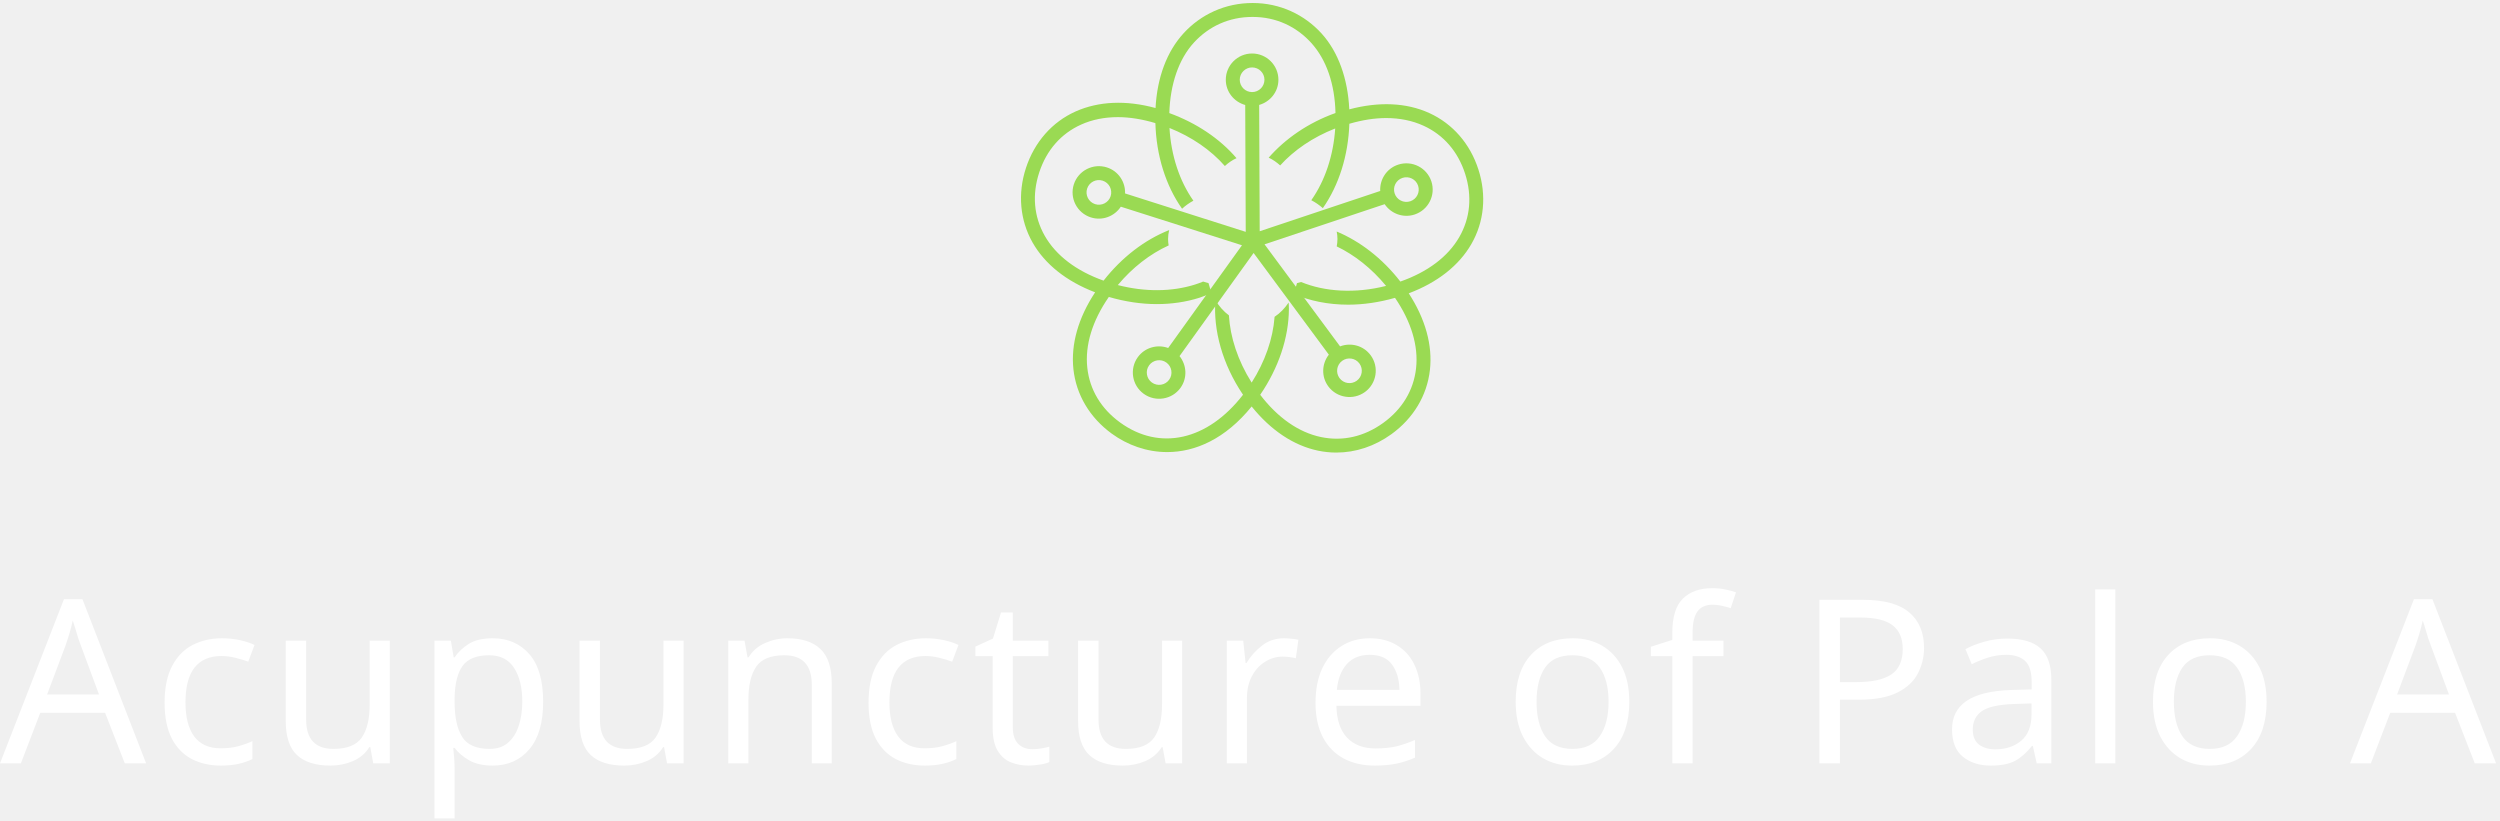
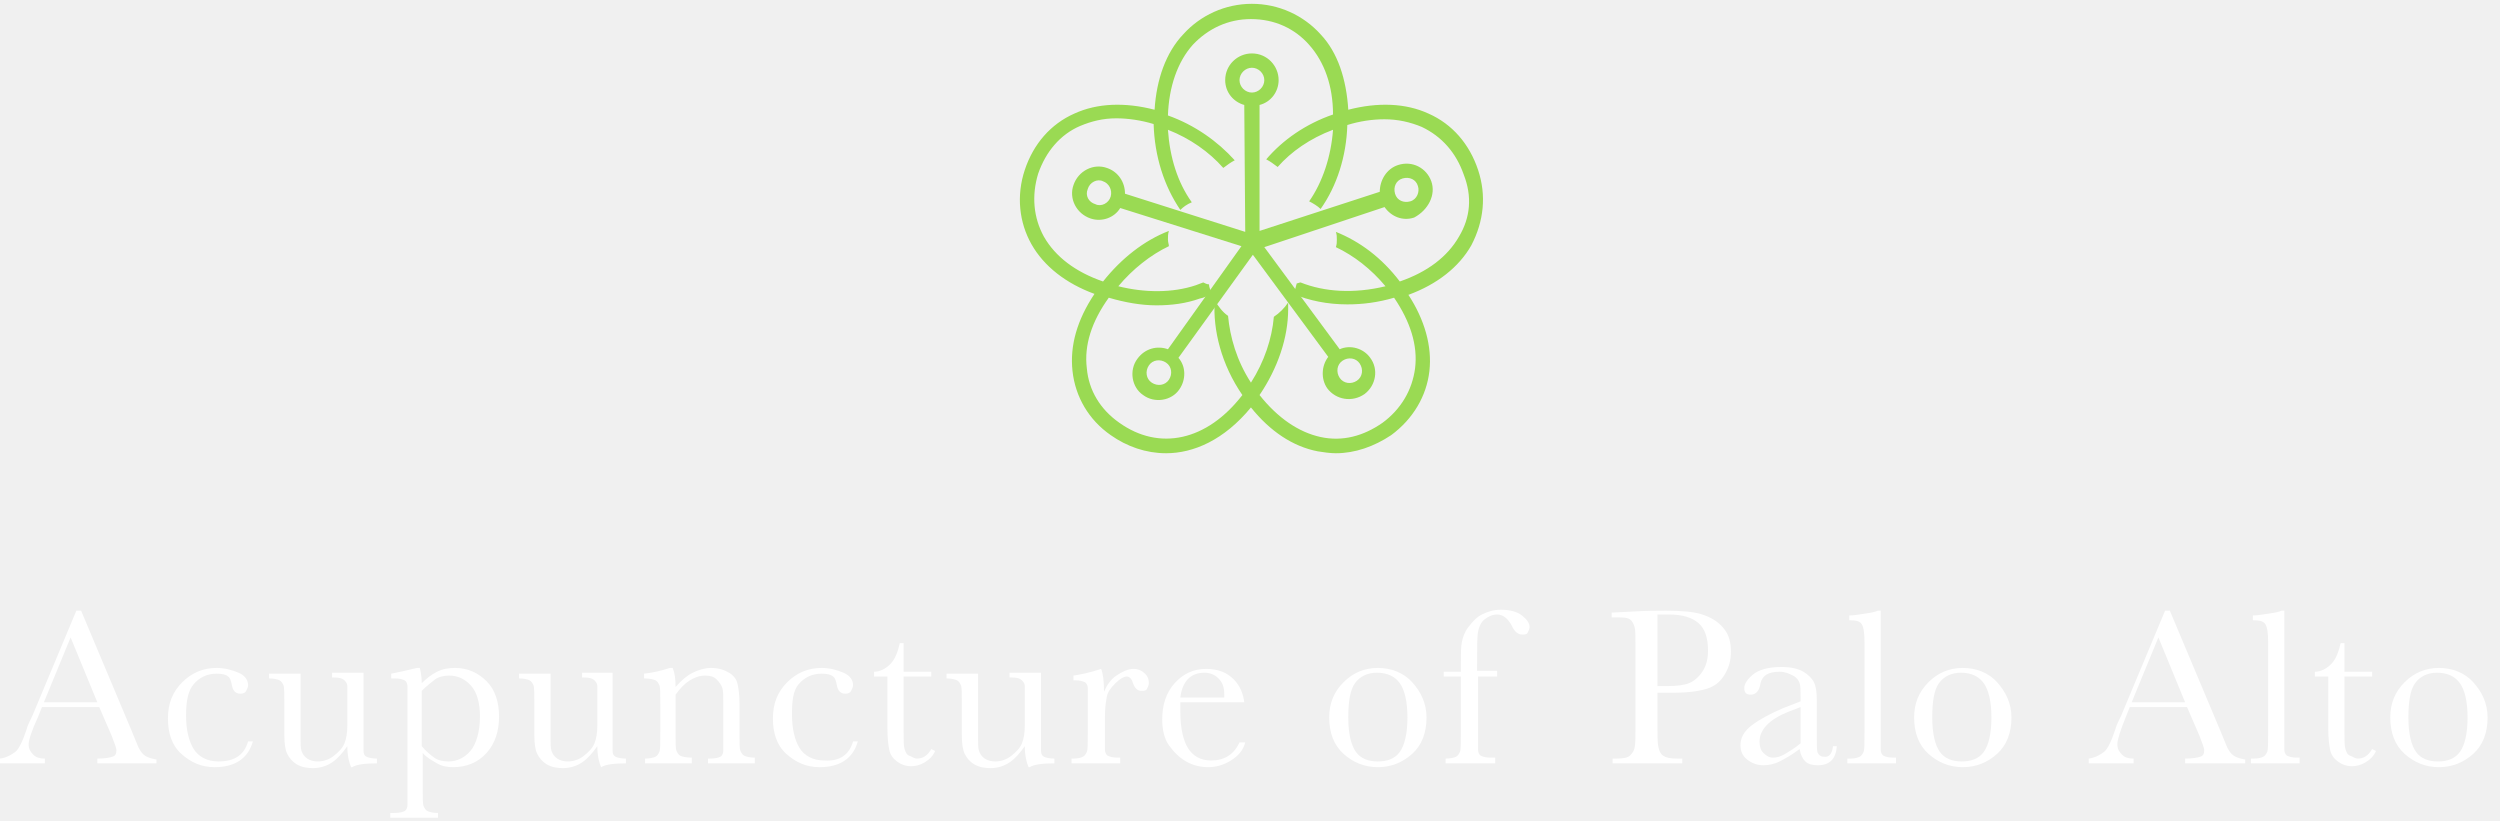
- <svg xmlns="http://www.w3.org/2000/svg" width="262px" height="86px" viewBox="0 0 262 86" version="1.1">
-   <defs />
-   <g id="Site" stroke="none" stroke-width="1" fill="none" fill-rule="evenodd">
+ <svg xmlns="http://www.w3.org/2000/svg" version="1.1" id="Layer_1" x="0px" y="0px" viewBox="0 0 262 86" style="enable-background:new 0 0 262 86;" xml:space="preserve">
+   <style type="text/css">
+ 	.st0{enable-background:new    ;}
+ 	.st1{fill:#FFFFFF;}
+ 	.st2{fill:#9ADA53;}
+ </style>
+   <g id="Site">
    <g id="Mobile-Portrait" transform="translate(-29, -60)">
      <g id="aopa-logo-mobile" transform="translate(29, 60)">
-         <text id="Acupuncture-of-Palo" font-family="Baskerville" font-size="24" font-weight="normal" letter-spacing="0.6" fill="#FFFFFF">
-           <tspan x="0" y="80">Acupuncture of Palo Alto</tspan>
-         </text>
-         <g id="Group-3" transform="translate(107, 0)" fill="#9ADA53">
-           <path d="M45.931,24.849 C44.744,26.908 42.61,28.508 39.757,29.508 C37.862,27.058 35.508,25.277 33.085,24.263 C33.137,24.519 33.165,24.781 33.165,25.049 C33.165,25.313 33.137,25.572 33.088,25.823 C34.938,26.711 36.739,28.117 38.262,29.963 C35.003,30.786 31.829,30.576 29.355,29.554 C29.214,29.598 29.07,29.638 28.924,29.673 C28.829,30.064 28.699,30.436 28.544,30.788 C30.225,31.528 32.188,31.93 34.285,31.93 C35.871,31.93 37.531,31.69 39.196,31.214 C40.899,33.706 41.669,36.257 41.402,38.617 C41.142,40.912 39.95,42.886 37.957,44.325 C35.962,45.765 33.711,46.276 31.445,45.804 C29.107,45.318 26.912,43.782 25.069,41.374 C26.992,38.56 28.063,35.392 28.077,32.382 C28.078,32.151 28.062,31.927 28.049,31.703 C27.646,32.314 27.146,32.825 26.577,33.201 C26.406,35.511 25.572,37.902 24.172,40.095 C22.716,37.788 21.924,35.322 21.79,33.049 C21.235,32.637 20.753,32.094 20.374,31.453 C20.139,34.582 21.093,38.151 23.269,41.369 C19.569,46.158 14.546,47.308 10.368,44.263 C8.38,42.815 7.198,40.836 6.949,38.54 C6.691,36.17 7.478,33.613 9.206,31.119 C10.886,31.61 12.584,31.87 14.228,31.87 C15.792,31.87 17.305,31.648 18.706,31.202 C19.16,31.057 19.582,30.88 19.993,30.692 C19.856,30.368 19.74,30.029 19.654,29.673 C19.461,29.627 19.273,29.57 19.089,29.508 C18.822,29.618 18.548,29.721 18.261,29.812 C15.817,30.591 12.971,30.606 10.147,29.875 C11.678,28.04 13.517,26.614 15.475,25.721 C15.437,25.501 15.413,25.278 15.413,25.049 C15.413,24.727 15.456,24.415 15.53,24.112 C12.959,25.129 10.559,26.977 8.653,29.411 C5.793,28.392 3.66,26.774 2.483,24.7 C1.344,22.689 1.146,20.394 1.914,18.061 C2.681,15.727 4.203,13.995 6.315,13.05 C7.468,12.534 8.759,12.276 10.15,12.276 C11.39,12.276 12.713,12.492 14.084,12.902 C14.179,16.272 15.158,19.439 16.881,21.875 C17.228,21.553 17.628,21.27 18.067,21.032 C16.604,18.959 15.731,16.287 15.562,13.411 C17.885,14.339 19.89,15.718 21.366,17.399 C21.734,17.056 22.146,16.779 22.587,16.575 C20.832,14.526 18.379,12.882 15.545,11.851 C15.638,8.835 16.522,6.204 18.132,4.452 C19.689,2.759 21.804,1.775 24.251,1.775 L24.286,1.775 C26.747,1.775 28.868,2.787 30.421,4.499 C32.022,6.266 32.889,8.822 32.959,11.845 C30.069,12.874 27.667,14.568 25.957,16.525 C26.391,16.721 26.796,17.006 27.162,17.337 C28.599,15.749 30.575,14.386 32.93,13.463 C32.741,16.299 31.867,18.934 30.423,20.983 C30.87,21.215 31.278,21.496 31.633,21.815 C33.324,19.402 34.298,16.291 34.413,12.971 C35.758,12.578 37.054,12.372 38.272,12.372 C39.693,12.372 41.009,12.639 42.179,13.173 C44.284,14.132 45.795,15.876 46.546,18.214 C47.298,20.553 47.085,22.847 45.931,24.849 M47.939,17.769 C47.072,15.068 45.242,12.964 42.787,11.846 C40.394,10.754 37.509,10.632 34.405,11.46 C34.254,8.272 33.267,5.459 31.506,3.516 C29.696,1.52 27.134,0.316 24.291,0.316 L24.252,0.316 C21.425,0.316 18.869,1.496 17.054,3.471 C15.277,5.404 14.271,8.131 14.1,11.322 C11.004,10.473 8.119,10.609 5.717,11.684 C3.255,12.786 1.411,14.894 0.524,17.589 C-0.362,20.284 -0.118,23.067 1.21,25.41 C2.506,27.695 4.768,29.487 7.768,30.635 C6.003,33.313 5.211,36.084 5.494,38.695 C5.785,41.372 7.209,43.768 9.505,45.441 C11.164,46.649 13.184,47.378 15.322,47.378 C18.261,47.378 21.423,46 24.173,42.599 C26.18,45.094 28.573,46.697 31.146,47.233 C31.778,47.364 32.415,47.429 33.049,47.429 C35.067,47.429 37.062,46.772 38.814,45.507 C41.117,43.845 42.553,41.456 42.855,38.781 C43.15,36.181 42.377,33.418 40.637,30.741 C43.628,29.613 45.892,27.845 47.199,25.577 C48.544,23.243 48.807,20.47 47.939,17.769" id="Fill-1" />
-           <path d="M40.795,21.094 C40.117,21.318 39.383,20.95 39.159,20.273 C38.935,19.597 39.305,18.865 39.982,18.642 C40.66,18.419 41.394,18.786 41.618,19.463 C41.842,20.139 41.473,20.871 40.795,21.094 M22.926,8.358 C22.926,7.646 23.507,7.066 24.22,7.066 C24.934,7.066 25.515,7.646 25.515,8.358 C25.515,9.07 24.934,9.65 24.22,9.65 C23.507,9.65 22.926,9.07 22.926,8.358 M33.658,37.816 C34.234,37.396 35.046,37.521 35.468,38.095 C35.889,38.67 35.764,39.48 35.188,39.901 C34.612,40.322 33.8,40.196 33.379,39.622 C32.957,39.047 33.082,38.237 33.658,37.816 M15.526,39.798 C15.109,40.376 14.298,40.505 13.719,40.089 C13.141,39.671 13.01,38.862 13.428,38.285 C13.846,37.708 14.657,37.577 15.236,37.995 C15.814,38.412 15.945,39.221 15.526,39.798 M9.395,20.562 C9.175,21.239 8.443,21.612 7.765,21.393 C7.085,21.173 6.711,20.444 6.931,19.766 C7.151,19.088 7.882,18.716 8.561,18.935 C9.24,19.154 9.615,19.884 9.395,20.562 M43.006,19.005 C42.53,17.565 40.968,16.78 39.524,17.256 C38.319,17.653 37.583,18.807 37.646,20.014 L25.016,24.234 L24.962,10.996 C26.121,10.669 26.978,9.617 26.978,8.358 C26.978,6.841 25.741,5.607 24.22,5.607 C22.701,5.607 21.463,6.841 21.463,8.358 C21.463,9.624 22.331,10.683 23.499,11.002 L23.553,24.298 L10.906,20.271 C10.952,19.071 10.212,17.934 9.011,17.547 C7.565,17.08 6.007,17.874 5.539,19.318 C5.072,20.76 5.867,22.314 7.314,22.781 C8.522,23.171 9.798,22.674 10.462,21.662 L23.158,25.704 L15.425,36.47 C14.295,36.057 12.982,36.41 12.243,37.43 C11.352,38.659 11.63,40.383 12.863,41.272 C14.094,42.16 15.822,41.882 16.712,40.653 C17.456,39.626 17.374,38.262 16.614,37.32 L24.377,26.512 L32.263,37.168 C31.521,38.114 31.453,39.468 32.199,40.484 C33.097,41.707 34.826,41.974 36.052,41.078 C37.279,40.182 37.546,38.457 36.647,37.234 C35.898,36.211 34.572,35.868 33.44,36.3 L25.523,25.605 L38.112,21.398 C38.785,22.394 40.056,22.875 41.253,22.48 C42.697,22.004 43.484,20.445 43.006,19.005" id="Fill-4" />
+         <g class="st0">
+           <path class="st1" d="M10.4,74.1h-6l-0.4,1C3.3,76.6,3,77.6,3,78c0,0.5,0.2,0.8,0.5,1.1s0.7,0.4,1.2,0.4V80H0v-0.5      c0.7-0.1,1.2-0.4,1.6-0.7s0.8-1.2,1.2-2.4c0-0.1,0.2-0.6,0.6-1.4l4.6-11h0.5l5.3,12.6l0.7,1.7c0.2,0.4,0.4,0.7,0.7,0.9      s0.7,0.3,1.2,0.4V80h-6.2v-0.5c0.8,0,1.3-0.1,1.6-0.2s0.4-0.3,0.4-0.7c0-0.2-0.2-0.7-0.5-1.5L10.4,74.1z M10.2,73.6l-2.8-6.8      l-2.8,6.8H10.2z" />
+           <path class="st1" d="M26,77.7h0.5c-0.5,1.8-1.9,2.7-4,2.7c-1.4,0-2.5-0.5-3.5-1.4s-1.4-2.2-1.4-3.7c0-1.6,0.5-2.8,1.5-3.8      s2.2-1.5,3.6-1.5c0.8,0,1.6,0.2,2.3,0.5s1,0.8,1,1.3c0,0.2-0.1,0.4-0.2,0.6s-0.3,0.3-0.6,0.3c-0.5,0-0.8-0.3-0.9-0.9      c-0.1-0.5-0.2-0.8-0.4-0.9c-0.2-0.2-0.6-0.3-1.2-0.3c-1,0-1.8,0.4-2.4,1.1s-0.8,1.8-0.8,3.3c0,1.5,0.3,2.7,0.8,3.5      s1.4,1.3,2.6,1.3C24.6,79.8,25.6,79.1,26,77.7z" />
+           <path class="st1" d="M38.1,70.4v6.3c0,1,0,1.7,0,2s0.1,0.5,0.3,0.6s0.6,0.2,1.1,0.2V80c-1.2,0-2.1,0.1-2.6,0.4h-0.1      c-0.2-0.4-0.4-1.2-0.4-2.2c-0.5,0.7-1,1.3-1.6,1.7s-1.3,0.6-2,0.6c-0.6,0-1.2-0.1-1.7-0.4s-0.8-0.7-1-1.1s-0.3-1.1-0.3-1.9v-3.3      c0-1.1,0-1.8-0.1-2s-0.2-0.4-0.4-0.5s-0.6-0.2-1.1-0.2v-0.5h3.3v6.7c0,0.7,0,1.1,0.1,1.4s0.3,0.6,0.6,0.8s0.7,0.3,1.1,0.3      c0.6,0,1.2-0.2,1.7-0.6s0.9-0.8,1.1-1.3s0.3-1.1,0.3-1.9v-2.2c0-1,0-1.7,0-1.9s-0.1-0.4-0.3-0.6s-0.5-0.3-1.1-0.3h-0.2v-0.5      H38.1z" />
+           <path class="st1" d="M43.7,70H44c0.1,0.4,0.2,1,0.2,1.6c0.5-0.5,1-0.9,1.6-1.2S47,70,47.7,70c1.3,0,2.4,0.5,3.3,1.4      s1.3,2.2,1.3,3.7c0,1.5-0.4,2.8-1.3,3.8s-2.1,1.5-3.5,1.5c-0.6,0-1.2-0.1-1.7-0.4s-1.1-0.6-1.5-1.1v3.6c0,1.1,0,1.8,0.1,2      s0.2,0.4,0.4,0.5s0.6,0.2,1.1,0.2v0.5h-5v-0.5h0.4c0.6,0,0.9-0.1,1.1-0.2s0.3-0.4,0.3-0.6s0-0.9,0-1.9v-8.7c0-1,0-1.7,0-1.9      s-0.1-0.5-0.3-0.6s-0.5-0.2-1-0.2h-0.4v-0.5C41.5,70.5,42.5,70.3,43.7,70z M44.2,78.2c0.4,0.5,0.9,0.9,1.3,1.2s1,0.4,1.5,0.4      c0.9,0,1.7-0.4,2.3-1.1s1-2,1-3.6c0-1.4-0.3-2.5-0.9-3.2s-1.4-1.1-2.3-1.1c-0.5,0-1.1,0.1-1.5,0.4s-0.9,0.7-1.4,1.2V78.2z" />
+           <path class="st1" d="M64.2,70.4v6.3c0,1,0,1.7,0,2s0.1,0.5,0.3,0.6s0.6,0.2,1.1,0.2V80c-1.2,0-2.1,0.1-2.6,0.4H63      c-0.2-0.4-0.4-1.2-0.4-2.2c-0.5,0.7-1,1.3-1.6,1.7s-1.3,0.6-2,0.6c-0.6,0-1.2-0.1-1.7-0.4s-0.8-0.7-1-1.1s-0.3-1.1-0.3-1.9v-3.3      c0-1.1,0-1.8-0.1-2s-0.2-0.4-0.4-0.5s-0.6-0.2-1.1-0.2v-0.5h3.3v6.7c0,0.7,0,1.1,0.1,1.4s0.3,0.6,0.6,0.8s0.7,0.3,1.1,0.3      c0.6,0,1.2-0.2,1.7-0.6s0.9-0.8,1.1-1.3s0.3-1.1,0.3-1.9v-2.2c0-1,0-1.7,0-1.9s-0.1-0.4-0.3-0.6s-0.5-0.3-1.1-0.3h-0.2v-0.5      H64.2z" />
+           <path class="st1" d="M70.2,70h0.3c0.2,0.5,0.3,1.1,0.3,2c0.6-0.7,1.2-1.2,1.8-1.5s1.3-0.5,1.9-0.5c0.8,0,1.4,0.2,1.9,0.5      s0.8,0.7,0.9,1.2s0.2,1.1,0.2,2v3c0,1.1,0,1.8,0.1,2s0.2,0.4,0.4,0.5s0.6,0.2,1.1,0.2V80h-4.9v-0.5h0.2c0.6,0,0.9-0.1,1.1-0.2      s0.3-0.4,0.3-0.6s0-0.9,0-1.9v-3.1c0-0.8,0-1.3-0.1-1.6s-0.3-0.6-0.6-0.9s-0.7-0.4-1.2-0.4c-0.6,0-1.1,0.2-1.6,0.5      s-1,0.8-1.5,1.5v3.9c0,1.1,0,1.8,0.1,2s0.2,0.4,0.4,0.5s0.6,0.2,1.2,0.2V80h-4.9v-0.5c0.5,0,0.9-0.1,1.1-0.2s0.3-0.3,0.4-0.5      s0.1-0.9,0.1-2.1v-2.9c0-1.1,0-1.8-0.1-2s-0.2-0.4-0.4-0.5s-0.6-0.2-1.2-0.2v-0.5C68.4,70.5,69.3,70.3,70.2,70z" />
+           <path class="st1" d="M89.4,77.7h0.5c-0.5,1.8-1.9,2.7-4,2.7c-1.4,0-2.5-0.5-3.5-1.4s-1.4-2.2-1.4-3.7c0-1.6,0.5-2.8,1.5-3.8      s2.2-1.5,3.6-1.5c0.8,0,1.6,0.2,2.3,0.5s1,0.8,1,1.3c0,0.2-0.1,0.4-0.2,0.6s-0.3,0.3-0.6,0.3c-0.5,0-0.8-0.3-0.9-0.9      c-0.1-0.5-0.2-0.8-0.4-0.9c-0.2-0.2-0.6-0.3-1.2-0.3c-1,0-1.8,0.4-2.4,1.1S83,73.5,83,74.9c0,1.5,0.3,2.7,0.8,3.5      s1.4,1.3,2.6,1.3C88,79.8,89,79.1,89.4,77.7z" />
+           <path class="st1" d="M97.6,70.9h-2.9v5.8c0,0.9,0,1.5,0.1,1.8s0.2,0.6,0.5,0.7s0.5,0.3,0.8,0.3c0.6,0,1.1-0.3,1.5-1l0.4,0.2      c-0.2,0.5-0.6,0.9-1.1,1.2s-1,0.4-1.4,0.4c-0.6,0-1.1-0.2-1.5-0.5s-0.7-0.7-0.8-1.2s-0.2-1.2-0.2-2.3v-5.4h-1.4v-0.5      c0.6,0,1.2-0.3,1.7-0.8s0.8-1.3,1-2.2h0.4v3h2.9V70.9z" />
+           <path class="st1" d="M109.1,70.4v6.3c0,1,0,1.7,0,2s0.1,0.5,0.3,0.6s0.6,0.2,1.1,0.2V80c-1.2,0-2.1,0.1-2.6,0.4h-0.1      c-0.2-0.4-0.4-1.2-0.4-2.2c-0.5,0.7-1,1.3-1.6,1.7s-1.3,0.6-2,0.6c-0.6,0-1.2-0.1-1.7-0.4s-0.8-0.7-1-1.1s-0.3-1.1-0.3-1.9v-3.3      c0-1.1,0-1.8-0.1-2s-0.2-0.4-0.4-0.5s-0.6-0.2-1.1-0.2v-0.5h3.3v6.7c0,0.7,0,1.1,0.1,1.4s0.3,0.6,0.6,0.8s0.7,0.3,1.1,0.3      c0.6,0,1.2-0.2,1.7-0.6s0.9-0.8,1.1-1.3s0.3-1.1,0.3-1.9v-2.2c0-1,0-1.7,0-1.9s-0.1-0.4-0.3-0.6s-0.5-0.3-1.1-0.3h-0.2v-0.5      H109.1z" />
+           <path class="st1" d="M115.7,72.5c0.3-0.7,0.7-1.3,1.3-1.7s1.2-0.7,1.8-0.7c0.5,0,0.9,0.2,1.2,0.5s0.4,0.6,0.4,1      c0,0.2-0.1,0.4-0.2,0.6s-0.3,0.2-0.6,0.2c-0.4,0-0.7-0.3-0.9-0.9c-0.1-0.4-0.4-0.6-0.6-0.6c-0.3,0-0.7,0.2-1.2,0.7      s-0.8,0.9-0.9,1.4s-0.2,1.2-0.2,2v1.7c0,1,0,1.7,0,1.9s0.1,0.5,0.3,0.6s0.5,0.2,1,0.2h0.3V80h-5.1v-0.5h0.2c0.5,0,0.8-0.1,1-0.2      s0.3-0.3,0.4-0.5s0.1-0.9,0.1-2V74c0-1,0-1.7,0-1.9s-0.1-0.5-0.3-0.6s-0.5-0.2-1-0.2h-0.2v-0.5c0.7-0.1,1.7-0.3,2.9-0.7      C115.6,70.6,115.7,71.4,115.7,72.5z" />
+           <path class="st1" d="M130.4,73.6h-6.7c0,0.5,0,0.8,0,1c0,1.7,0.3,3,0.8,3.8s1.3,1.3,2.4,1.3c1.4,0,2.4-0.6,3-1.9h0.6      c-0.2,0.8-0.7,1.4-1.5,1.9s-1.6,0.7-2.4,0.7c-0.8,0-1.6-0.2-2.3-0.6s-1.3-1-1.8-1.7s-0.7-1.7-0.7-2.7c0-1.5,0.4-2.8,1.3-3.8      s2-1.5,3.3-1.5c1.3,0,2.2,0.4,2.9,1.1S130.3,72.8,130.4,73.6z M128.3,73.2c0-0.2,0-0.3,0-0.5c0-0.7-0.2-1.2-0.6-1.6      s-0.9-0.6-1.5-0.6c-1.4,0-2.3,0.9-2.5,2.6H128.3z" />
+           <path class="st1" d="M139.3,75.2c0-1.5,0.5-2.7,1.5-3.7s2.2-1.5,3.6-1.5c1.4,0,2.7,0.5,3.6,1.5s1.5,2.2,1.5,3.7      c0,1.6-0.5,2.9-1.5,3.8s-2.2,1.4-3.6,1.4s-2.6-0.5-3.6-1.4S139.3,76.8,139.3,75.2z M141.3,75.2c0,1.7,0.3,2.9,0.8,3.6      s1.3,1,2.3,1c1,0,1.8-0.3,2.3-1s0.8-1.9,0.8-3.6c0-1.7-0.3-2.9-0.8-3.6s-1.3-1.1-2.4-1.1c-1,0-1.8,0.4-2.3,1.1      S141.3,73.5,141.3,75.2z" />
+           <path class="st1" d="M156.9,70.4v0.5h-2v5.8c0,1,0,1.7,0,1.9s0.1,0.5,0.3,0.6s0.5,0.2,1,0.2h0.5V80h-5.2v-0.5      c0.5,0,0.9-0.1,1.1-0.2s0.3-0.3,0.4-0.5s0.1-0.9,0.1-2.1v-5.8h-1.8v-0.5h1.8v-0.9c0-1,0-1.7,0.1-2.2s0.3-1.1,0.7-1.6      s0.8-1,1.4-1.3s1.2-0.5,2-0.5c0.9,0,1.7,0.2,2.2,0.6s0.8,0.8,0.8,1.2c0,0.2-0.1,0.4-0.2,0.6s-0.3,0.2-0.6,0.2      c-0.4,0-0.8-0.3-1.1-1c-0.4-0.7-0.9-1.1-1.5-1.1c-0.5,0-0.9,0.2-1.3,0.5s-0.6,0.8-0.7,1.3s-0.1,1.7-0.1,3.4v0.7H156.9z" />
+           <path class="st1" d="M173.7,72.5v3.3c0,1.2,0,2.1,0.1,2.5s0.2,0.7,0.5,0.9s0.7,0.3,1.5,0.3h0.5V80h-7.3v-0.5h0.4      c0.7,0,1.2-0.1,1.4-0.3s0.4-0.4,0.5-0.8s0.1-1.2,0.1-2.5v-7.8c0-1.3,0-2.1-0.1-2.4s-0.2-0.6-0.5-0.8s-0.8-0.2-1.6-0.2h-0.3v-0.5      l2-0.1c1.6-0.1,2.8-0.1,3.7-0.1c1.6,0,2.9,0.1,3.8,0.4s1.6,0.7,2.2,1.4s0.8,1.5,0.8,2.5c0,0.9-0.2,1.6-0.6,2.3s-0.9,1.2-1.7,1.5      s-2,0.5-3.8,0.5H173.7z M173.7,71.9h1.1c0.9,0,1.7-0.1,2.2-0.3s1-0.6,1.4-1.2s0.6-1.3,0.6-2.2c0-1.3-0.3-2.3-1-2.9      s-1.7-0.9-3.1-0.9c-0.5,0-0.9,0-1.2,0V71.9z" />
+           <path class="st1" d="M192.1,78.2h0.4c-0.1,1.3-0.7,2-2,2c-0.5,0-1-0.1-1.3-0.4s-0.5-0.7-0.6-1.3c-0.8,0.6-1.5,1-2.1,1.3      s-1.2,0.4-1.7,0.4c-0.6,0-1.2-0.2-1.7-0.6s-0.7-0.9-0.7-1.5c0-0.8,0.4-1.5,1.2-2.1s1.9-1.2,3.3-1.8l1.8-0.7v-0.5      c0-0.7,0-1.1-0.1-1.4s-0.3-0.6-0.7-0.8s-0.8-0.4-1.4-0.4c-1.2,0-1.8,0.4-2,1.2c-0.1,0.8-0.5,1.2-1,1.2c-0.5,0-0.7-0.2-0.7-0.7      c0-0.4,0.3-0.9,0.9-1.4s1.6-0.8,3-0.8c1,0,1.8,0.2,2.3,0.5s0.9,0.7,1.1,1.1s0.3,1,0.3,1.8v3.9c0,0.9,0,1.5,0.1,1.7      s0.3,0.4,0.6,0.4C191.7,79.4,192,79,192.1,78.2z M188.7,74.1l-1.3,0.5c-2,0.8-3,1.9-3,3.1c0,0.5,0.1,0.9,0.4,1.2s0.6,0.5,1,0.5      c0.4,0,0.8-0.1,1.3-0.4s1-0.6,1.6-1.1V74.1z" />
+           <path class="st1" d="M197.1,63.9v12.8c0,1,0,1.7,0,1.9s0.1,0.5,0.3,0.6s0.5,0.2,1,0.2h0.3V80h-5.1v-0.5h0.3c0.5,0,0.8-0.1,1-0.2      s0.3-0.3,0.4-0.5s0.1-0.9,0.1-2v-9.5c0-1-0.1-1.6-0.3-1.9s-0.6-0.4-1.3-0.4v-0.5c0.5,0,1-0.1,1.7-0.2s1.1-0.2,1.3-0.3H197.1z" />
+           <path class="st1" d="M200.6,75.2c0-1.5,0.5-2.7,1.5-3.7s2.2-1.5,3.6-1.5c1.4,0,2.7,0.5,3.6,1.5s1.5,2.2,1.5,3.7      c0,1.6-0.5,2.9-1.5,3.8s-2.2,1.4-3.6,1.4s-2.6-0.5-3.6-1.4S200.6,76.8,200.6,75.2z M202.5,75.2c0,1.7,0.3,2.9,0.8,3.6      s1.3,1,2.3,1c1,0,1.8-0.3,2.3-1s0.8-1.9,0.8-3.6c0-1.7-0.3-2.9-0.8-3.6s-1.3-1.1-2.4-1.1c-1,0-1.8,0.4-2.3,1.1      S202.5,73.5,202.5,75.2z" />
+           <path class="st1" d="M229.2,74.1h-6l-0.4,1c-0.6,1.5-0.9,2.4-0.9,2.9c0,0.5,0.2,0.8,0.5,1.1s0.7,0.4,1.2,0.4V80h-4.7v-0.5      c0.7-0.1,1.2-0.4,1.6-0.7s0.8-1.2,1.2-2.4c0-0.1,0.2-0.6,0.6-1.4l4.6-11h0.5l5.3,12.6l0.7,1.7c0.2,0.4,0.4,0.7,0.7,0.9      s0.7,0.3,1.2,0.4V80H229v-0.5c0.8,0,1.3-0.1,1.6-0.2s0.4-0.3,0.4-0.7c0-0.2-0.2-0.7-0.5-1.5L229.2,74.1z M229,73.6l-2.8-6.8      l-2.8,6.8H229z" />
+           <path class="st1" d="M239.4,63.9v12.8c0,1,0,1.7,0,1.9s0.1,0.5,0.3,0.6s0.5,0.2,1,0.2h0.3V80h-5.1v-0.5h0.3c0.5,0,0.8-0.1,1-0.2      s0.3-0.3,0.4-0.5s0.1-0.9,0.1-2v-9.5c0-1-0.1-1.6-0.3-1.9s-0.6-0.4-1.3-0.4v-0.5c0.5,0,1-0.1,1.7-0.2s1.1-0.2,1.3-0.3H239.4z" />
+           <path class="st1" d="M248.6,70.9h-2.9v5.8c0,0.9,0,1.5,0.1,1.8s0.2,0.6,0.5,0.7s0.5,0.3,0.8,0.3c0.6,0,1.1-0.3,1.5-1l0.4,0.2      c-0.2,0.5-0.6,0.9-1.1,1.2s-1,0.4-1.4,0.4c-0.6,0-1.1-0.2-1.5-0.5s-0.7-0.7-0.8-1.2s-0.2-1.2-0.2-2.3v-5.4h-1.4v-0.5      c0.6,0,1.2-0.3,1.7-0.8s0.8-1.3,1-2.2h0.4v3h2.9V70.9z" />
+           <path class="st1" d="M250.5,75.2c0-1.5,0.5-2.7,1.5-3.7s2.2-1.5,3.6-1.5c1.4,0,2.7,0.5,3.6,1.5s1.5,2.2,1.5,3.7      c0,1.6-0.5,2.9-1.5,3.8s-2.2,1.4-3.6,1.4S253,79.9,252,79S250.5,76.8,250.5,75.2z M252.4,75.2c0,1.7,0.3,2.9,0.8,3.6      s1.3,1,2.3,1c1,0,1.8-0.3,2.3-1s0.8-1.9,0.8-3.6c0-1.7-0.3-2.9-0.8-3.6s-1.3-1.1-2.4-1.1c-1,0-1.8,0.4-2.3,1.1      S252.4,73.5,252.4,75.2z" />
+         </g>
+         <g id="Group-3" transform="translate(107, 0)">
+           <g id="Fill-1">
+             <path class="st2" d="M45.9,24.8c-1.2,2.1-3.3,3.7-6.2,4.7c-1.9-2.5-4.2-4.2-6.7-5.2c0.1,0.3,0.1,0.5,0.1,0.8       c0,0.3,0,0.5-0.1,0.8c1.9,0.9,3.7,2.3,5.2,4.1c-3.3,0.8-6.4,0.6-8.9-0.4c-0.1,0-0.3,0.1-0.4,0.1c-0.1,0.4-0.2,0.8-0.4,1.1       c1.7,0.7,3.6,1.1,5.7,1.1c1.6,0,3.2-0.2,4.9-0.7c1.7,2.5,2.5,5,2.2,7.4c-0.3,2.3-1.5,4.3-3.4,5.7c-2,1.4-4.2,2-6.5,1.5       c-2.3-0.5-4.5-2-6.4-4.4c1.9-2.8,3-6,3-9c0-0.2,0-0.5,0-0.7c-0.4,0.6-0.9,1.1-1.5,1.5c-0.2,2.3-1,4.7-2.4,6.9       c-1.5-2.3-2.2-4.8-2.4-7c-0.6-0.4-1-1-1.4-1.6c-0.2,3.1,0.7,6.7,2.9,9.9c-3.7,4.8-8.7,5.9-12.9,2.9c-2-1.4-3.2-3.4-3.4-5.7       c-0.3-2.4,0.5-4.9,2.3-7.4c1.7,0.5,3.4,0.8,5,0.8c1.6,0,3.1-0.2,4.5-0.7c0.5-0.1,0.9-0.3,1.3-0.5c-0.1-0.3-0.3-0.7-0.3-1       c-0.2,0-0.4-0.1-0.6-0.2c-0.3,0.1-0.5,0.2-0.8,0.3c-2.4,0.8-5.3,0.8-8.1,0.1c1.5-1.8,3.4-3.3,5.3-4.2c0-0.2-0.1-0.4-0.1-0.7       c0-0.3,0-0.6,0.1-0.9c-2.6,1-5,2.9-6.9,5.3c-2.9-1-5-2.6-6.2-4.7c-1.1-2-1.3-4.3-0.6-6.6c0.8-2.3,2.3-4.1,4.4-5       c1.2-0.5,2.4-0.8,3.8-0.8c1.2,0,2.6,0.2,3.9,0.6c0.1,3.4,1.1,6.5,2.8,9c0.3-0.3,0.7-0.6,1.2-0.8c-1.5-2.1-2.3-4.7-2.5-7.6       c2.3,0.9,4.3,2.3,5.8,4c0.4-0.3,0.8-0.6,1.2-0.8c-1.8-2-4.2-3.7-7-4.7c0.1-3,1-5.6,2.6-7.4c1.6-1.7,3.7-2.7,6.1-2.7h0       c2.5,0,4.6,1,6.1,2.7c1.6,1.8,2.5,4.3,2.5,7.3c-2.9,1-5.3,2.7-7,4.7c0.4,0.2,0.8,0.5,1.2,0.8c1.4-1.6,3.4-3,5.8-3.9       c-0.2,2.8-1.1,5.5-2.5,7.5c0.4,0.2,0.9,0.5,1.2,0.8c1.7-2.4,2.7-5.5,2.8-8.8c1.3-0.4,2.6-0.6,3.9-0.6c1.4,0,2.7,0.3,3.9,0.8       c2.1,1,3.6,2.7,4.4,5C47.3,20.6,47.1,22.8,45.9,24.8 M47.9,17.8c-0.9-2.7-2.7-4.8-5.2-5.9c-2.4-1.1-5.3-1.2-8.4-0.4       c-0.2-3.2-1.1-6-2.9-7.9c-1.8-2-4.4-3.2-7.2-3.2h0c-2.8,0-5.4,1.2-7.2,3.2c-1.8,1.9-2.8,4.7-3,7.9c-3.1-0.8-6-0.7-8.4,0.4       c-2.5,1.1-4.3,3.2-5.2,5.9s-0.6,5.5,0.7,7.8c1.3,2.3,3.6,4.1,6.6,5.2c-1.8,2.7-2.6,5.4-2.3,8.1c0.3,2.7,1.7,5.1,4,6.7       c1.7,1.2,3.7,1.9,5.8,1.9c2.9,0,6.1-1.4,8.9-4.8c2,2.5,4.4,4.1,7,4.6c0.6,0.1,1.3,0.2,1.9,0.2c2,0,4-0.7,5.8-1.9       c2.3-1.7,3.7-4.1,4-6.7c0.3-2.6-0.5-5.4-2.2-8c3-1.1,5.3-2.9,6.6-5.2C48.5,23.2,48.8,20.5,47.9,17.8" />
+           </g>
+           <g id="Fill-4">
+             <path class="st2" d="M40.8,21.1c-0.7,0.2-1.4-0.1-1.6-0.8c-0.2-0.7,0.1-1.4,0.8-1.6c0.7-0.2,1.4,0.1,1.6,0.8       C41.8,20.1,41.5,20.9,40.8,21.1 M22.9,8.4c0-0.7,0.6-1.3,1.3-1.3s1.3,0.6,1.3,1.3s-0.6,1.3-1.3,1.3S22.9,9.1,22.9,8.4        M33.7,37.8c0.6-0.4,1.4-0.3,1.8,0.3c0.4,0.6,0.3,1.4-0.3,1.8c-0.6,0.4-1.4,0.3-1.8-0.3C33,39,33.1,38.2,33.7,37.8 M15.5,39.8       c-0.4,0.6-1.2,0.7-1.8,0.3c-0.6-0.4-0.7-1.2-0.3-1.8c0.4-0.6,1.2-0.7,1.8-0.3C15.8,38.4,15.9,39.2,15.5,39.8 M9.4,20.6       c-0.2,0.7-1,1.1-1.6,0.8c-0.7-0.2-1.1-0.9-0.8-1.6c0.2-0.7,1-1.1,1.6-0.8C9.2,19.2,9.6,19.9,9.4,20.6 M43,19       c-0.5-1.4-2-2.2-3.5-1.7c-1.2,0.4-1.9,1.6-1.9,2.8L25,24.2L25,11c1.2-0.3,2-1.4,2-2.6c0-1.5-1.2-2.8-2.8-2.8       c-1.5,0-2.8,1.2-2.8,2.8c0,1.3,0.9,2.3,2,2.6l0.1,13.3l-12.6-4c0-1.2-0.7-2.3-1.9-2.7c-1.4-0.5-3,0.3-3.5,1.8       c-0.5,1.4,0.3,3,1.8,3.5c1.2,0.4,2.5-0.1,3.1-1.1l12.7,4l-7.7,10.8c-1.1-0.4-2.4-0.1-3.2,1c-0.9,1.2-0.6,3,0.6,3.8       c1.2,0.9,3,0.6,3.8-0.6c0.7-1,0.7-2.4-0.1-3.3l7.8-10.8l7.9,10.7c-0.7,0.9-0.8,2.3-0.1,3.3c0.9,1.2,2.6,1.5,3.9,0.6       c1.2-0.9,1.5-2.6,0.6-3.8c-0.7-1-2.1-1.4-3.2-0.9l-7.9-10.7l12.6-4.2c0.7,1,1.9,1.5,3.1,1.1C42.7,22,43.5,20.4,43,19" />
+           </g>
        </g>
      </g>
    </g>
  </g>
</svg>
